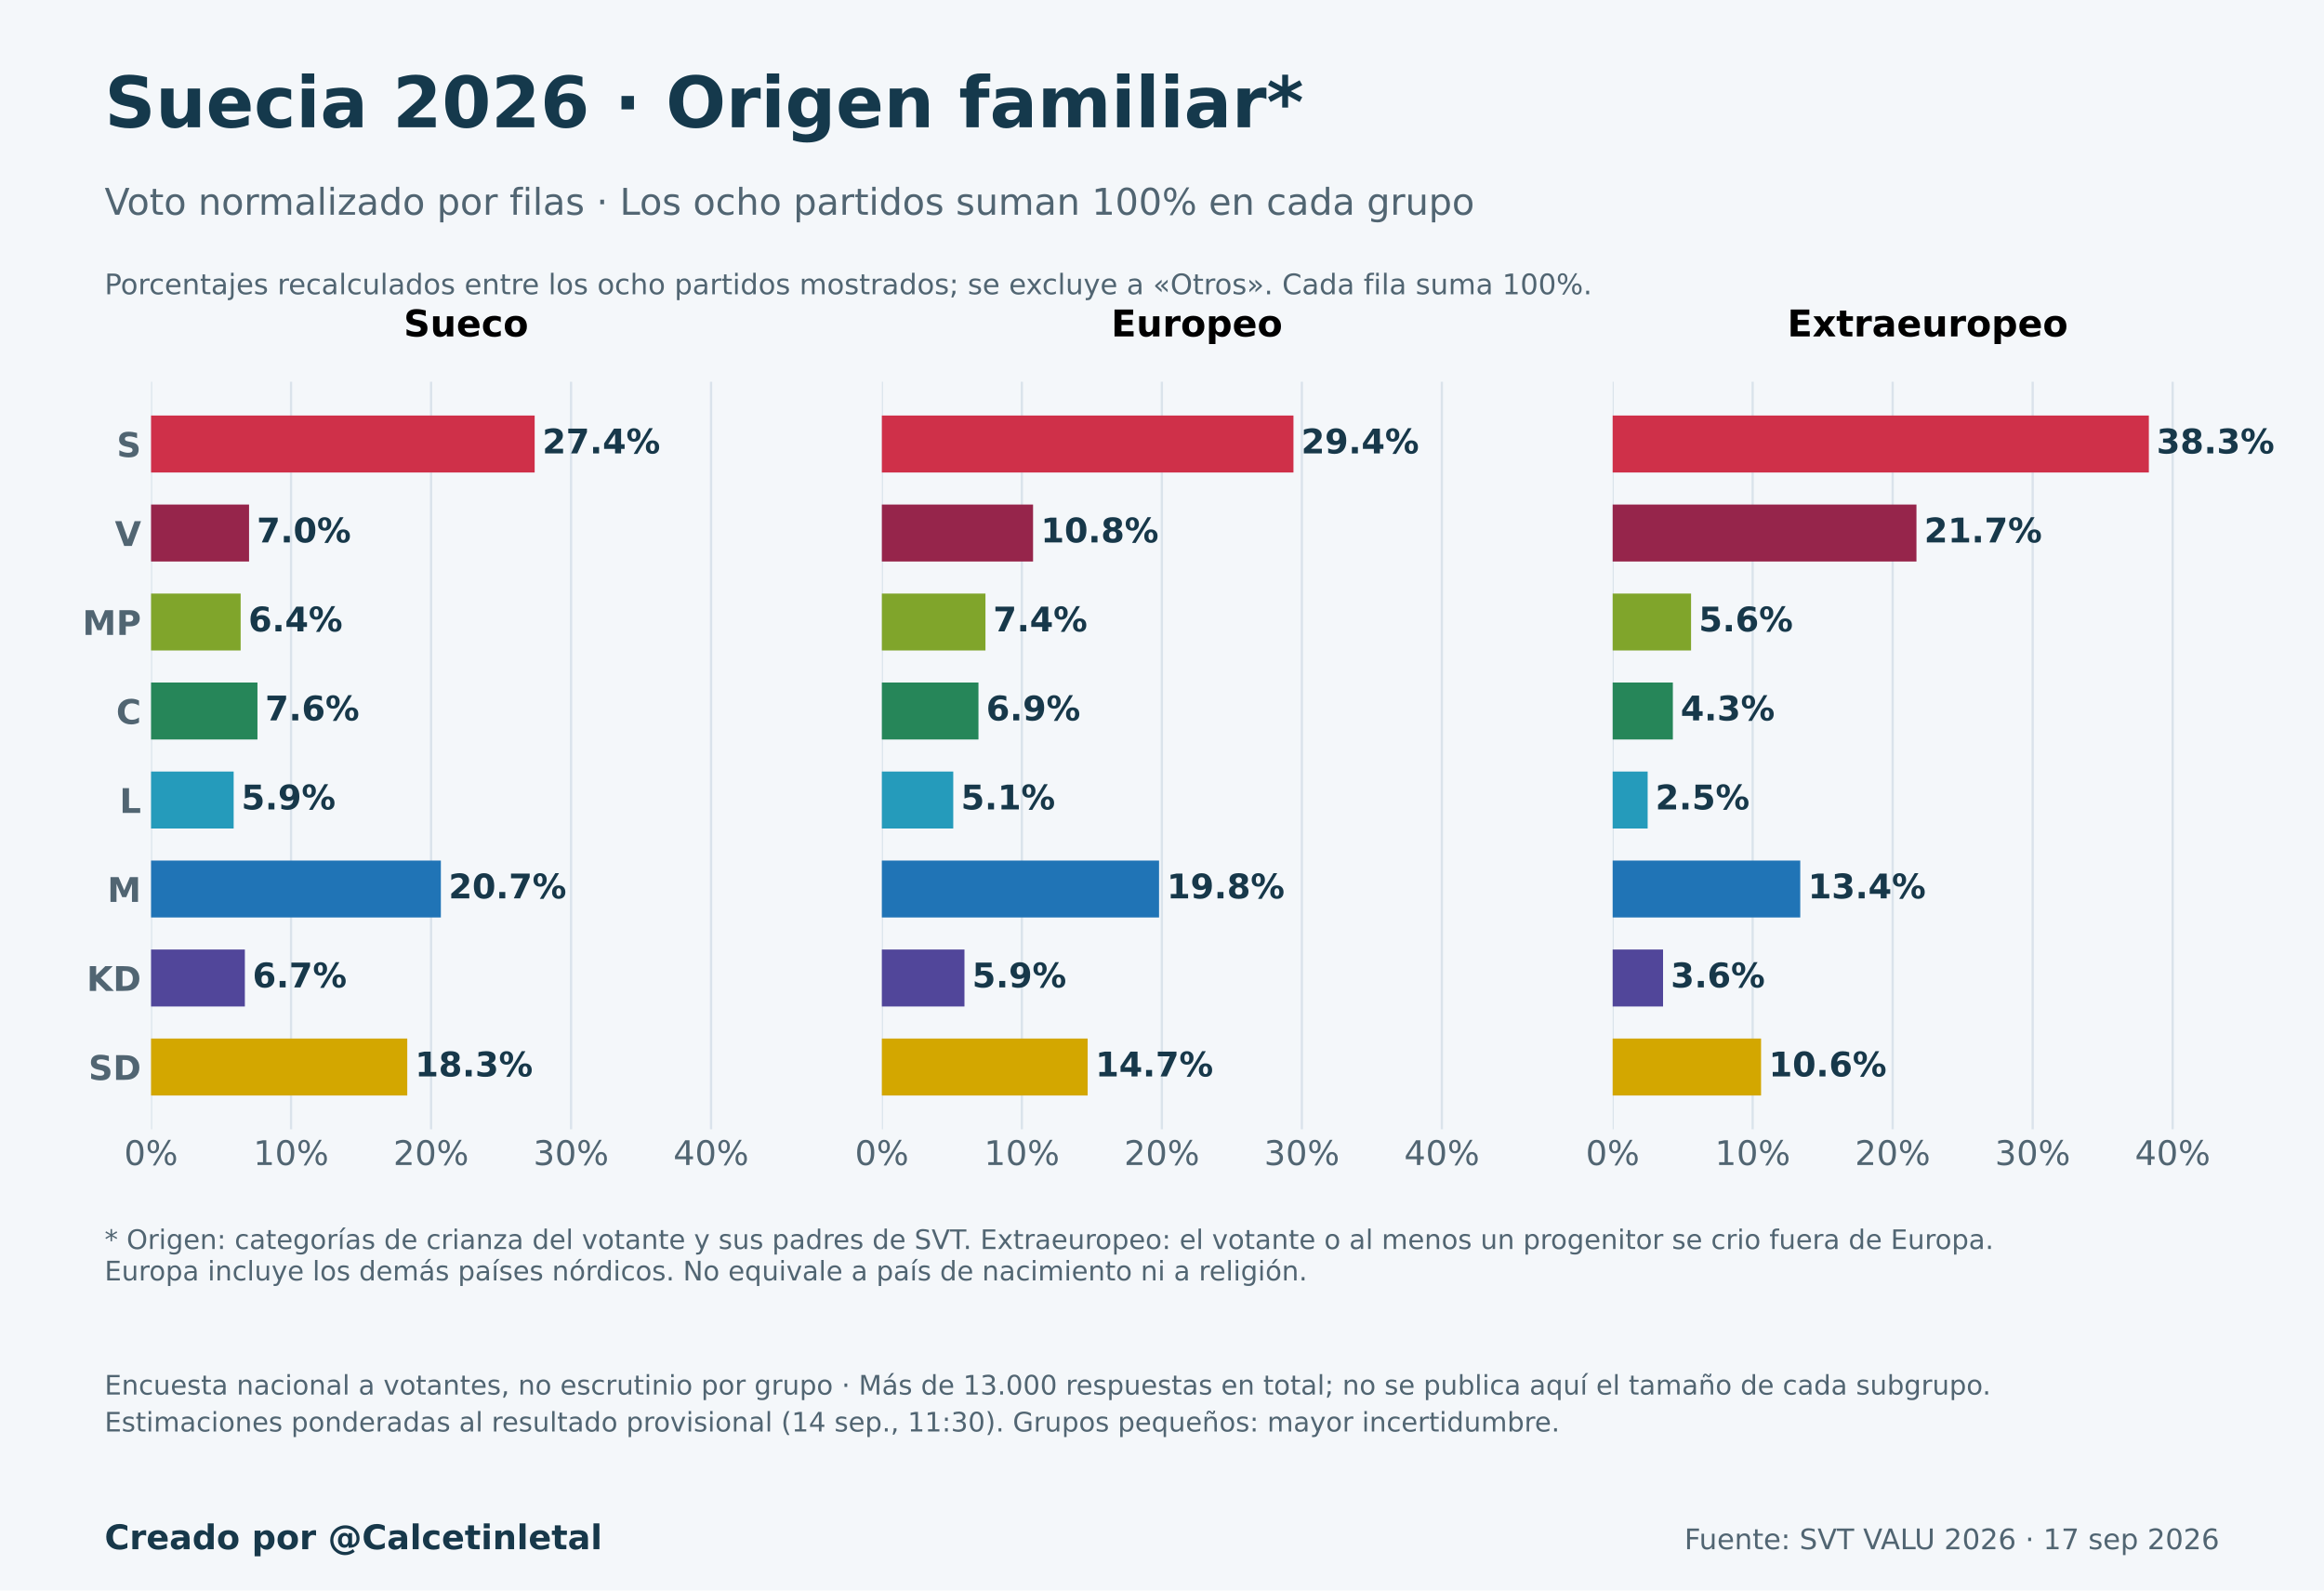
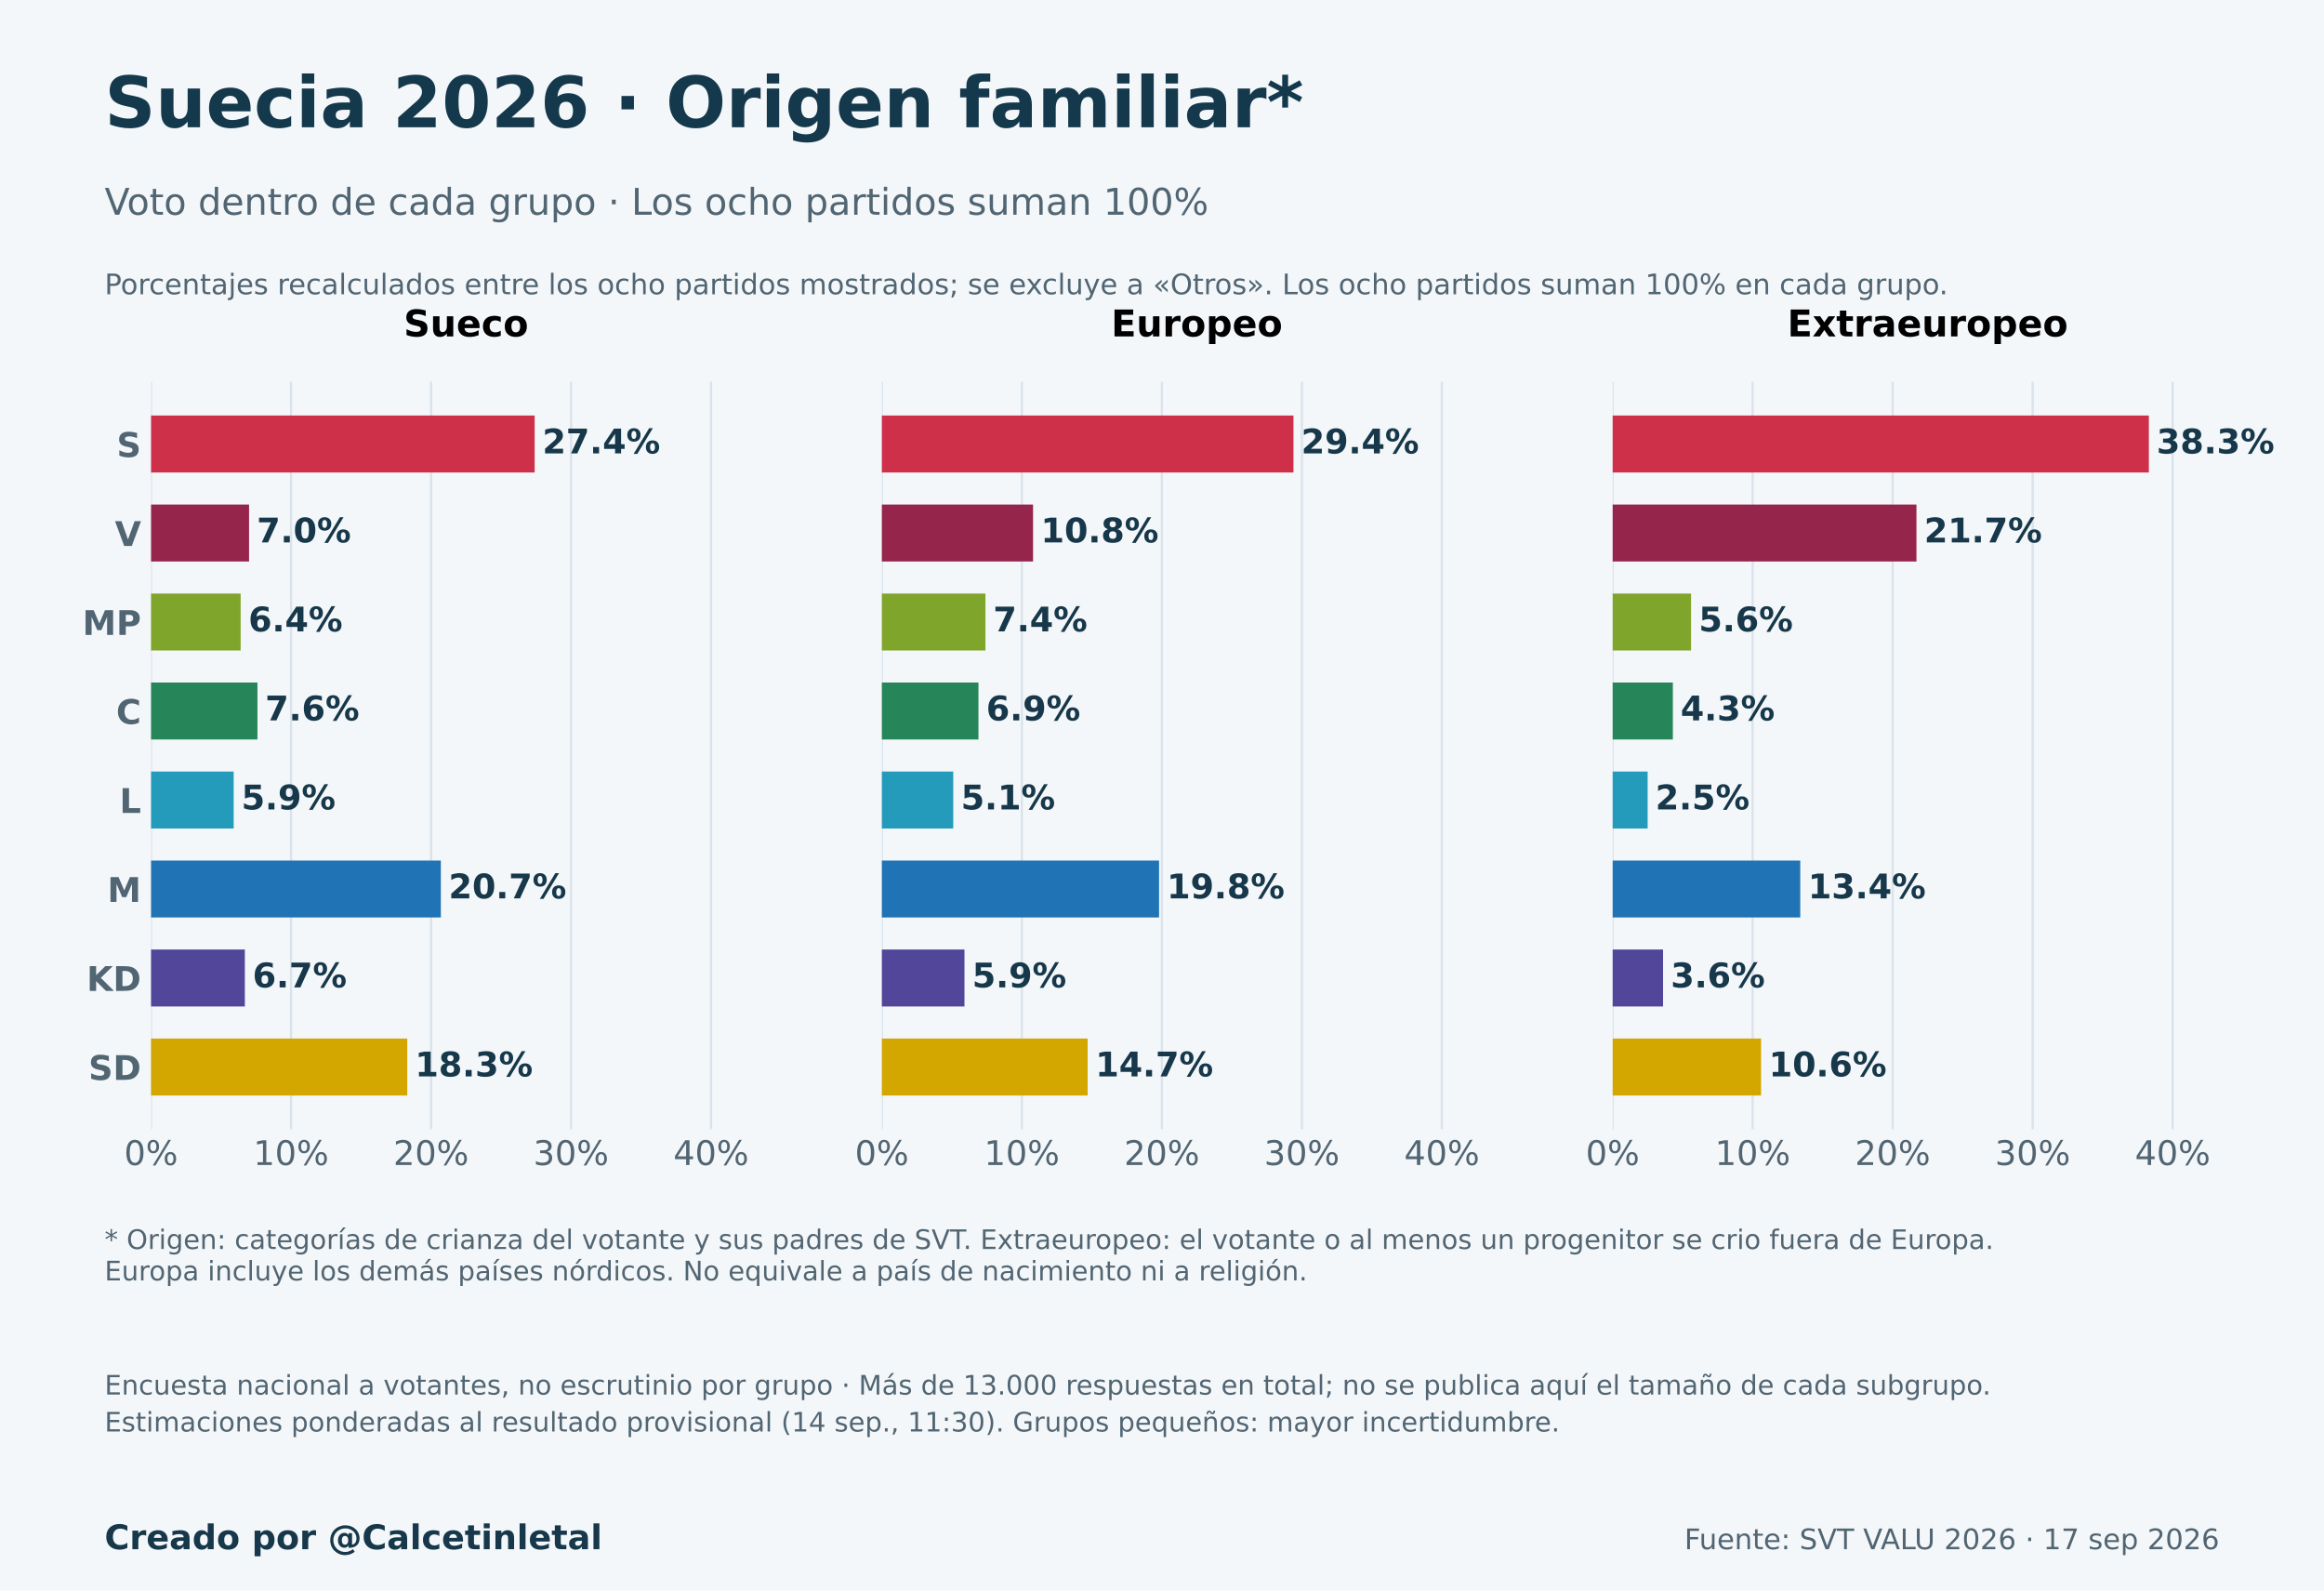
<svg xmlns="http://www.w3.org/2000/svg" xmlns:xlink="http://www.w3.org/1999/xlink" width="820.8pt" height="561.6pt" viewBox="0 0 820.8 561.6" version="1.1">
  <defs>
    <style type="text/css">*{stroke-linejoin: round; stroke-linecap: butt}</style>
  </defs>
  <g id="figure_1">
    <g id="patch_1">
      <path d="M 0 561.6 L 820.8 561.6 L 820.8 0 L 0 0 z " style="fill: #f4f7fa" />
    </g>
    <g id="axes_1">
      <g id="patch_2">
        <path d="M 53.352 398.736 L 275.858 398.736 L 275.858 134.784 L 53.352 134.784 z " style="fill: #f4f7fa" />
      </g>
      <g id="matplotlib.axis_1">
        <g id="xtick_1">
          <g id="line2d_1">
-             <path d="M 53.352 398.736 L 53.352 134.784 " clip-path="url(#peabded4aaf)" style="fill: none; stroke: #dae3eb; stroke-width: 0.8; stroke-linecap: square" />
+             <path d="M 53.352 398.736 L 53.352 134.784 " clip-path="url(#p6466badbdf)" style="fill: none; stroke: #dae3eb; stroke-width: 0.8; stroke-linecap: square" />
          </g>
          <g id="line2d_2" />
          <g id="text_1">
            <text style="font-size: 12px; font-family: 'DejaVu Sans'; text-anchor: middle; fill: #516572" x="53.352" y="411.354" transform="rotate(-0 53.352 411.3541)">0%</text>
          </g>
        </g>
        <g id="xtick_2">
          <g id="line2d_3">
-             <path d="M 102.798 398.736 L 102.798 134.784 " clip-path="url(#peabded4aaf)" style="fill: none; stroke: #dae3eb; stroke-width: 0.8; stroke-linecap: square" />
+             <path d="M 102.798 398.736 L 102.798 134.784 " clip-path="url(#p6466badbdf)" style="fill: none; stroke: #dae3eb; stroke-width: 0.8; stroke-linecap: square" />
          </g>
          <g id="line2d_4" />
          <g id="text_2">
            <text style="font-size: 12px; font-family: 'DejaVu Sans'; text-anchor: middle; fill: #516572" x="102.798" y="411.354" transform="rotate(-0 102.7978 411.3541)">10%</text>
          </g>
        </g>
        <g id="xtick_3">
          <g id="line2d_5">
-             <path d="M 152.244 398.736 L 152.244 134.784 " clip-path="url(#peabded4aaf)" style="fill: none; stroke: #dae3eb; stroke-width: 0.8; stroke-linecap: square" />
+             <path d="M 152.244 398.736 L 152.244 134.784 " clip-path="url(#p6466badbdf)" style="fill: none; stroke: #dae3eb; stroke-width: 0.8; stroke-linecap: square" />
          </g>
          <g id="line2d_6" />
          <g id="text_3">
            <text style="font-size: 12px; font-family: 'DejaVu Sans'; text-anchor: middle; fill: #516572" x="152.244" y="411.354" transform="rotate(-0 152.2436 411.3541)">20%</text>
          </g>
        </g>
        <g id="xtick_4">
          <g id="line2d_7">
-             <path d="M 201.689 398.736 L 201.689 134.784 " clip-path="url(#peabded4aaf)" style="fill: none; stroke: #dae3eb; stroke-width: 0.8; stroke-linecap: square" />
+             <path d="M 201.689 398.736 L 201.689 134.784 " clip-path="url(#p6466badbdf)" style="fill: none; stroke: #dae3eb; stroke-width: 0.8; stroke-linecap: square" />
          </g>
          <g id="line2d_8" />
          <g id="text_4">
            <text style="font-size: 12px; font-family: 'DejaVu Sans'; text-anchor: middle; fill: #516572" x="201.689" y="411.354" transform="rotate(-0 201.6893 411.3541)">30%</text>
          </g>
        </g>
        <g id="xtick_5">
          <g id="line2d_9">
-             <path d="M 251.135 398.736 L 251.135 134.784 " clip-path="url(#peabded4aaf)" style="fill: none; stroke: #dae3eb; stroke-width: 0.8; stroke-linecap: square" />
+             <path d="M 251.135 398.736 L 251.135 134.784 " clip-path="url(#p6466badbdf)" style="fill: none; stroke: #dae3eb; stroke-width: 0.8; stroke-linecap: square" />
          </g>
          <g id="line2d_10" />
          <g id="text_5">
            <text style="font-size: 12px; font-family: 'DejaVu Sans'; text-anchor: middle; fill: #516572" x="251.135" y="411.354" transform="rotate(-0 251.1351 411.3541)">40%</text>
          </g>
        </g>
      </g>
      <g id="matplotlib.axis_2">
        <g id="ytick_1">
          <g id="line2d_11" />
          <g id="text_6">
            <text style="font-weight: 700; font-size: 12px; font-family: 'DejaVu Sans'; text-anchor: end; fill: #516572" x="49.852" y="161.339" transform="rotate(-0 49.852 161.3391)">S</text>
          </g>
        </g>
        <g id="ytick_2">
          <g id="line2d_12" />
          <g id="text_7">
            <text style="font-weight: 700; font-size: 12px; font-family: 'DejaVu Sans'; text-anchor: end; fill: #516572" x="49.852" y="192.762" transform="rotate(-0 49.852 192.7619)">V</text>
          </g>
        </g>
        <g id="ytick_3">
          <g id="line2d_13" />
          <g id="text_8">
            <text style="font-weight: 700; font-size: 12px; font-family: 'DejaVu Sans'; text-anchor: end; fill: #516572" x="49.852" y="224.185" transform="rotate(-0 49.852 224.1848)">MP</text>
          </g>
        </g>
        <g id="ytick_4">
          <g id="line2d_14" />
          <g id="text_9">
            <text style="font-weight: 700; font-size: 12px; font-family: 'DejaVu Sans'; text-anchor: end; fill: #516572" x="49.852" y="255.608" transform="rotate(-0 49.852 255.6076)">C</text>
          </g>
        </g>
        <g id="ytick_5">
          <g id="line2d_15" />
          <g id="text_10">
            <text style="font-weight: 700; font-size: 12px; font-family: 'DejaVu Sans'; text-anchor: end; fill: #516572" x="49.852" y="287.03" transform="rotate(-0 49.852 287.0305)">L</text>
          </g>
        </g>
        <g id="ytick_6">
          <g id="line2d_16" />
          <g id="text_11">
            <text style="font-weight: 700; font-size: 12px; font-family: 'DejaVu Sans'; text-anchor: end; fill: #516572" x="49.852" y="318.453" transform="rotate(-0 49.852 318.4533)">M</text>
          </g>
        </g>
        <g id="ytick_7">
          <g id="line2d_17" />
          <g id="text_12">
            <text style="font-weight: 700; font-size: 12px; font-family: 'DejaVu Sans'; text-anchor: end; fill: #516572" x="49.852" y="349.876" transform="rotate(-0 49.852 349.8762)">KD</text>
          </g>
        </g>
        <g id="ytick_8">
          <g id="line2d_18" />
          <g id="text_13">
            <text style="font-weight: 700; font-size: 12px; font-family: 'DejaVu Sans'; text-anchor: end; fill: #516572" x="49.852" y="381.299" transform="rotate(-0 49.852 381.2991)">SD</text>
          </g>
        </g>
      </g>
      <g id="patch_3">
-         <path d="M 53.352 146.725 L 188.833 146.725 L 188.833 166.835 L 53.352 166.835 z " clip-path="url(#peabded4aaf)" style="fill: #cf3049" />
+         <path d="M 53.352 146.725 L 188.833 146.725 L 188.833 166.835 L 53.352 166.835 z " clip-path="url(#p6466badbdf)" style="fill: #cf3049" />
      </g>
      <g id="patch_4">
-         <path d="M 53.352 178.148 L 87.964 178.148 L 87.964 198.258 L 53.352 198.258 z " clip-path="url(#peabded4aaf)" style="fill: #96254b" />
+         <path d="M 53.352 178.148 L 87.964 178.148 L 87.964 198.258 L 53.352 198.258 z " clip-path="url(#p6466badbdf)" style="fill: #96254b" />
      </g>
      <g id="patch_5">
-         <path d="M 53.352 209.57 L 84.997 209.57 L 84.997 229.681 L 53.352 229.681 z " clip-path="url(#peabded4aaf)" style="fill: #80a52b" />
+         <path d="M 53.352 209.57 L 84.997 209.57 L 84.997 229.681 L 53.352 229.681 z " clip-path="url(#p6466badbdf)" style="fill: #80a52b" />
      </g>
      <g id="patch_6">
-         <path d="M 53.352 240.993 L 90.931 240.993 L 90.931 261.104 L 53.352 261.104 z " clip-path="url(#peabded4aaf)" style="fill: #268659" />
+         <path d="M 53.352 240.993 L 90.931 240.993 L 90.931 261.104 L 53.352 261.104 z " clip-path="url(#p6466badbdf)" style="fill: #268659" />
      </g>
      <g id="patch_7">
-         <path d="M 53.352 272.416 L 82.525 272.416 L 82.525 292.527 L 53.352 292.527 z " clip-path="url(#peabded4aaf)" style="fill: #259bbb" />
+         <path d="M 53.352 272.416 L 82.525 272.416 L 82.525 292.527 L 53.352 292.527 z " clip-path="url(#p6466badbdf)" style="fill: #259bbb" />
      </g>
      <g id="patch_8">
-         <path d="M 53.352 303.839 L 155.705 303.839 L 155.705 323.95 L 53.352 323.95 z " clip-path="url(#peabded4aaf)" style="fill: #2074b6" />
+         <path d="M 53.352 303.839 L 155.705 303.839 L 155.705 323.95 L 53.352 323.95 z " clip-path="url(#p6466badbdf)" style="fill: #2074b6" />
      </g>
      <g id="patch_9">
-         <path d="M 53.352 335.262 L 86.481 335.262 L 86.481 355.372 L 53.352 355.372 z " clip-path="url(#peabded4aaf)" style="fill: #51469a" />
+         <path d="M 53.352 335.262 L 86.481 335.262 L 86.481 355.372 L 53.352 355.372 z " clip-path="url(#p6466badbdf)" style="fill: #51469a" />
      </g>
      <g id="patch_10">
-         <path d="M 53.352 366.685 L 143.838 366.685 L 143.838 386.795 L 53.352 386.795 z " clip-path="url(#peabded4aaf)" style="fill: #d3a700" />
+         <path d="M 53.352 366.685 L 143.838 366.685 L 143.838 386.795 L 53.352 386.795 z " clip-path="url(#p6466badbdf)" style="fill: #d3a700" />
      </g>
      <g id="text_14">
        <text style="font-weight: 700; font-size: 12px; font-family: 'DejaVu Sans'; text-anchor: start; fill: #17384a" x="191.553" y="160.091" transform="rotate(-0 191.553 160.0913)">27.4%</text>
      </g>
      <g id="text_15">
        <text style="font-weight: 700; font-size: 12px; font-family: 'DejaVu Sans'; text-anchor: start; fill: #17384a" x="90.684" y="191.514" transform="rotate(-0 90.68357 191.5141)">7.0%</text>
      </g>
      <g id="text_16">
        <text style="font-weight: 700; font-size: 12px; font-family: 'DejaVu Sans'; text-anchor: start; fill: #17384a" x="87.717" y="222.937" transform="rotate(-0 87.71682 222.937)">6.4%</text>
      </g>
      <g id="text_17">
        <text style="font-weight: 700; font-size: 12px; font-family: 'DejaVu Sans'; text-anchor: start; fill: #17384a" x="93.65" y="254.36" transform="rotate(-0 93.65031 254.3598)">7.6%</text>
      </g>
      <g id="text_18">
        <text style="font-weight: 700; font-size: 12px; font-family: 'DejaVu Sans'; text-anchor: start; fill: #17384a" x="85.245" y="285.783" transform="rotate(-0 85.24453 285.7827)">5.9%</text>
      </g>
      <g id="text_19">
        <text style="font-weight: 700; font-size: 12px; font-family: 'DejaVu Sans'; text-anchor: start; fill: #17384a" x="158.424" y="317.206" transform="rotate(-0 158.4243 317.2055)">20.7%</text>
      </g>
      <g id="text_20">
        <text style="font-weight: 700; font-size: 12px; font-family: 'DejaVu Sans'; text-anchor: start; fill: #17384a" x="89.2" y="348.628" transform="rotate(-0 89.20019 348.6284)">6.7%</text>
      </g>
      <g id="text_21">
        <text style="font-weight: 700; font-size: 12px; font-family: 'DejaVu Sans'; text-anchor: start; fill: #17384a" x="146.557" y="380.051" transform="rotate(-0 146.5573 380.0512)">18.3%</text>
      </g>
      <g id="text_22">
        <text style="font-weight: 700; font-size: 13px; font-family: 'DejaVu Sans'; text-anchor: middle" x="164.605" y="118.784" transform="rotate(-0 164.605 118.784)">Sueco</text>
      </g>
    </g>
    <g id="axes_2">
      <g id="patch_11">
        <path d="M 311.459 398.736 L 533.965 398.736 L 533.965 134.784 L 311.459 134.784 z " style="fill: #f4f7fa" />
      </g>
      <g id="matplotlib.axis_3">
        <g id="xtick_6">
          <g id="line2d_19">
-             <path d="M 311.459 398.736 L 311.459 134.784 " clip-path="url(#pa7cb928c93)" style="fill: none; stroke: #dae3eb; stroke-width: 0.8; stroke-linecap: square" />
+             <path d="M 311.459 398.736 L 311.459 134.784 " clip-path="url(#p011a917942)" style="fill: none; stroke: #dae3eb; stroke-width: 0.8; stroke-linecap: square" />
          </g>
          <g id="line2d_20" />
          <g id="text_23">
            <text style="font-size: 12px; font-family: 'DejaVu Sans'; text-anchor: middle; fill: #516572" x="311.459" y="411.354" transform="rotate(-0 311.459 411.3541)">0%</text>
          </g>
        </g>
        <g id="xtick_7">
          <g id="line2d_21">
-             <path d="M 360.905 398.736 L 360.905 134.784 " clip-path="url(#pa7cb928c93)" style="fill: none; stroke: #dae3eb; stroke-width: 0.8; stroke-linecap: square" />
+             <path d="M 360.905 398.736 L 360.905 134.784 " clip-path="url(#p011a917942)" style="fill: none; stroke: #dae3eb; stroke-width: 0.8; stroke-linecap: square" />
          </g>
          <g id="line2d_22" />
          <g id="text_24">
            <text style="font-size: 12px; font-family: 'DejaVu Sans'; text-anchor: middle; fill: #516572" x="360.905" y="411.354" transform="rotate(-0 360.9048 411.3541)">10%</text>
          </g>
        </g>
        <g id="xtick_8">
          <g id="line2d_23">
-             <path d="M 410.351 398.736 L 410.351 134.784 " clip-path="url(#pa7cb928c93)" style="fill: none; stroke: #dae3eb; stroke-width: 0.8; stroke-linecap: square" />
+             <path d="M 410.351 398.736 L 410.351 134.784 " clip-path="url(#p011a917942)" style="fill: none; stroke: #dae3eb; stroke-width: 0.8; stroke-linecap: square" />
          </g>
          <g id="line2d_24" />
          <g id="text_25">
            <text style="font-size: 12px; font-family: 'DejaVu Sans'; text-anchor: middle; fill: #516572" x="410.351" y="411.354" transform="rotate(-0 410.3506 411.3541)">20%</text>
          </g>
        </g>
        <g id="xtick_9">
          <g id="line2d_25">
-             <path d="M 459.796 398.736 L 459.796 134.784 " clip-path="url(#pa7cb928c93)" style="fill: none; stroke: #dae3eb; stroke-width: 0.8; stroke-linecap: square" />
+             <path d="M 459.796 398.736 L 459.796 134.784 " clip-path="url(#p011a917942)" style="fill: none; stroke: #dae3eb; stroke-width: 0.8; stroke-linecap: square" />
          </g>
          <g id="line2d_26" />
          <g id="text_26">
            <text style="font-size: 12px; font-family: 'DejaVu Sans'; text-anchor: middle; fill: #516572" x="459.796" y="411.354" transform="rotate(-0 459.7963 411.3541)">30%</text>
          </g>
        </g>
        <g id="xtick_10">
          <g id="line2d_27">
-             <path d="M 509.242 398.736 L 509.242 134.784 " clip-path="url(#pa7cb928c93)" style="fill: none; stroke: #dae3eb; stroke-width: 0.8; stroke-linecap: square" />
+             <path d="M 509.242 398.736 L 509.242 134.784 " clip-path="url(#p011a917942)" style="fill: none; stroke: #dae3eb; stroke-width: 0.8; stroke-linecap: square" />
          </g>
          <g id="line2d_28" />
          <g id="text_27">
            <text style="font-size: 12px; font-family: 'DejaVu Sans'; text-anchor: middle; fill: #516572" x="509.242" y="411.354" transform="rotate(-0 509.2421 411.3541)">40%</text>
          </g>
        </g>
      </g>
      <g id="matplotlib.axis_4">
        <g id="ytick_9">
          <g id="line2d_29" />
        </g>
        <g id="ytick_10">
          <g id="line2d_30" />
        </g>
        <g id="ytick_11">
          <g id="line2d_31" />
        </g>
        <g id="ytick_12">
          <g id="line2d_32" />
        </g>
        <g id="ytick_13">
          <g id="line2d_33" />
        </g>
        <g id="ytick_14">
          <g id="line2d_34" />
        </g>
        <g id="ytick_15">
          <g id="line2d_35" />
        </g>
        <g id="ytick_16">
          <g id="line2d_36" />
        </g>
      </g>
      <g id="patch_12">
-         <path d="M 311.459 146.725 L 456.83 146.725 L 456.83 166.835 L 311.459 166.835 z " clip-path="url(#pa7cb928c93)" style="fill: #cf3049" />
+         <path d="M 311.459 146.725 L 456.83 146.725 L 456.83 166.835 L 311.459 166.835 z " clip-path="url(#p011a917942)" style="fill: #cf3049" />
      </g>
      <g id="patch_13">
-         <path d="M 311.459 178.148 L 364.86 178.148 L 364.86 198.258 L 311.459 198.258 z " clip-path="url(#pa7cb928c93)" style="fill: #96254b" />
+         <path d="M 311.459 178.148 L 364.86 178.148 L 364.86 198.258 L 311.459 198.258 z " clip-path="url(#p011a917942)" style="fill: #96254b" />
      </g>
      <g id="patch_14">
-         <path d="M 311.459 209.57 L 348.049 209.57 L 348.049 229.681 L 311.459 229.681 z " clip-path="url(#pa7cb928c93)" style="fill: #80a52b" />
+         <path d="M 311.459 209.57 L 348.049 209.57 L 348.049 229.681 L 311.459 229.681 z " clip-path="url(#p011a917942)" style="fill: #80a52b" />
      </g>
      <g id="patch_15">
-         <path d="M 311.459 240.993 L 345.577 240.993 L 345.577 261.104 L 311.459 261.104 z " clip-path="url(#pa7cb928c93)" style="fill: #268659" />
+         <path d="M 311.459 240.993 L 345.577 240.993 L 345.577 261.104 L 311.459 261.104 z " clip-path="url(#p011a917942)" style="fill: #268659" />
      </g>
      <g id="patch_16">
-         <path d="M 311.459 272.416 L 336.676 272.416 L 336.676 292.527 L 311.459 292.527 z " clip-path="url(#pa7cb928c93)" style="fill: #259bbb" />
+         <path d="M 311.459 272.416 L 336.676 272.416 L 336.676 292.527 L 311.459 292.527 z " clip-path="url(#p011a917942)" style="fill: #259bbb" />
      </g>
      <g id="patch_17">
-         <path d="M 311.459 303.839 L 409.362 303.839 L 409.362 323.95 L 311.459 323.95 z " clip-path="url(#pa7cb928c93)" style="fill: #2074b6" />
+         <path d="M 311.459 303.839 L 409.362 303.839 L 409.362 323.95 L 311.459 323.95 z " clip-path="url(#p011a917942)" style="fill: #2074b6" />
      </g>
      <g id="patch_18">
-         <path d="M 311.459 335.262 L 340.632 335.262 L 340.632 355.372 L 311.459 355.372 z " clip-path="url(#pa7cb928c93)" style="fill: #51469a" />
+         <path d="M 311.459 335.262 L 340.632 335.262 L 340.632 355.372 L 311.459 355.372 z " clip-path="url(#p011a917942)" style="fill: #51469a" />
      </g>
      <g id="patch_19">
-         <path d="M 311.459 366.685 L 384.144 366.685 L 384.144 386.795 L 311.459 386.795 z " clip-path="url(#pa7cb928c93)" style="fill: #d3a700" />
+         <path d="M 311.459 366.685 L 384.144 366.685 L 384.144 386.795 L 311.459 386.795 z " clip-path="url(#p011a917942)" style="fill: #d3a700" />
      </g>
      <g id="text_28">
        <text style="font-weight: 700; font-size: 12px; font-family: 'DejaVu Sans'; text-anchor: start; fill: #17384a" x="459.549" y="160.091" transform="rotate(-0 459.5491 160.0913)">29.4%</text>
      </g>
      <g id="text_29">
        <text style="font-weight: 700; font-size: 12px; font-family: 'DejaVu Sans'; text-anchor: start; fill: #17384a" x="367.58" y="191.514" transform="rotate(-0 367.58 191.5141)">10.8%</text>
      </g>
      <g id="text_30">
        <text style="font-weight: 700; font-size: 12px; font-family: 'DejaVu Sans'; text-anchor: start; fill: #17384a" x="350.768" y="222.937" transform="rotate(-0 350.7684 222.937)">7.4%</text>
      </g>
      <g id="text_31">
        <text style="font-weight: 700; font-size: 12px; font-family: 'DejaVu Sans'; text-anchor: start; fill: #17384a" x="348.296" y="254.36" transform="rotate(-0 348.2961 254.3598)">6.9%</text>
      </g>
      <g id="text_32">
        <text style="font-weight: 700; font-size: 12px; font-family: 'DejaVu Sans'; text-anchor: start; fill: #17384a" x="339.396" y="285.783" transform="rotate(-0 339.3959 285.7827)">5.1%</text>
      </g>
      <g id="text_33">
        <text style="font-weight: 700; font-size: 12px; font-family: 'DejaVu Sans'; text-anchor: start; fill: #17384a" x="412.081" y="317.206" transform="rotate(-0 412.0812 317.2055)">19.8%</text>
      </g>
      <g id="text_34">
        <text style="font-weight: 700; font-size: 12px; font-family: 'DejaVu Sans'; text-anchor: start; fill: #17384a" x="343.352" y="348.628" transform="rotate(-0 343.3515 348.6284)">5.9%</text>
      </g>
      <g id="text_35">
        <text style="font-weight: 700; font-size: 12px; font-family: 'DejaVu Sans'; text-anchor: start; fill: #17384a" x="386.864" y="380.051" transform="rotate(-0 386.8638 380.0512)">14.7%</text>
      </g>
      <g id="text_36">
        <text style="font-weight: 700; font-size: 13px; font-family: 'DejaVu Sans'; text-anchor: middle" x="422.712" y="118.784" transform="rotate(-0 422.712 118.784)">Europeo</text>
      </g>
    </g>
    <g id="axes_3">
      <g id="patch_20">
        <path d="M 569.566 398.736 L 792.072 398.736 L 792.072 134.784 L 569.566 134.784 z " style="fill: #f4f7fa" />
      </g>
      <g id="matplotlib.axis_5">
        <g id="xtick_11">
          <g id="line2d_37">
-             <path d="M 569.566 398.736 L 569.566 134.784 " clip-path="url(#p637db6f987)" style="fill: none; stroke: #dae3eb; stroke-width: 0.8; stroke-linecap: square" />
+             <path d="M 569.566 398.736 L 569.566 134.784 " clip-path="url(#pca4fc4d281)" style="fill: none; stroke: #dae3eb; stroke-width: 0.8; stroke-linecap: square" />
          </g>
          <g id="line2d_38" />
          <g id="text_37">
            <text style="font-size: 12px; font-family: 'DejaVu Sans'; text-anchor: middle; fill: #516572" x="569.566" y="411.354" transform="rotate(-0 569.566 411.3541)">0%</text>
          </g>
        </g>
        <g id="xtick_12">
          <g id="line2d_39">
-             <path d="M 619.012 398.736 L 619.012 134.784 " clip-path="url(#p637db6f987)" style="fill: none; stroke: #dae3eb; stroke-width: 0.8; stroke-linecap: square" />
+             <path d="M 619.012 398.736 L 619.012 134.784 " clip-path="url(#pca4fc4d281)" style="fill: none; stroke: #dae3eb; stroke-width: 0.8; stroke-linecap: square" />
          </g>
          <g id="line2d_40" />
          <g id="text_38">
            <text style="font-size: 12px; font-family: 'DejaVu Sans'; text-anchor: middle; fill: #516572" x="619.012" y="411.354" transform="rotate(-0 619.0118 411.3541)">10%</text>
          </g>
        </g>
        <g id="xtick_13">
          <g id="line2d_41">
-             <path d="M 668.458 398.736 L 668.458 134.784 " clip-path="url(#p637db6f987)" style="fill: none; stroke: #dae3eb; stroke-width: 0.8; stroke-linecap: square" />
+             <path d="M 668.458 398.736 L 668.458 134.784 " clip-path="url(#pca4fc4d281)" style="fill: none; stroke: #dae3eb; stroke-width: 0.8; stroke-linecap: square" />
          </g>
          <g id="line2d_42" />
          <g id="text_39">
            <text style="font-size: 12px; font-family: 'DejaVu Sans'; text-anchor: middle; fill: #516572" x="668.458" y="411.354" transform="rotate(-0 668.4575 411.3541)">20%</text>
          </g>
        </g>
        <g id="xtick_14">
          <g id="line2d_43">
-             <path d="M 717.903 398.736 L 717.903 134.784 " clip-path="url(#p637db6f987)" style="fill: none; stroke: #dae3eb; stroke-width: 0.8; stroke-linecap: square" />
+             <path d="M 717.903 398.736 L 717.903 134.784 " clip-path="url(#pca4fc4d281)" style="fill: none; stroke: #dae3eb; stroke-width: 0.8; stroke-linecap: square" />
          </g>
          <g id="line2d_44" />
          <g id="text_40">
            <text style="font-size: 12px; font-family: 'DejaVu Sans'; text-anchor: middle; fill: #516572" x="717.903" y="411.354" transform="rotate(-0 717.9033 411.3541)">30%</text>
          </g>
        </g>
        <g id="xtick_15">
          <g id="line2d_45">
-             <path d="M 767.349 398.736 L 767.349 134.784 " clip-path="url(#p637db6f987)" style="fill: none; stroke: #dae3eb; stroke-width: 0.8; stroke-linecap: square" />
+             <path d="M 767.349 398.736 L 767.349 134.784 " clip-path="url(#pca4fc4d281)" style="fill: none; stroke: #dae3eb; stroke-width: 0.8; stroke-linecap: square" />
          </g>
          <g id="line2d_46" />
          <g id="text_41">
            <text style="font-size: 12px; font-family: 'DejaVu Sans'; text-anchor: middle; fill: #516572" x="767.349" y="411.354" transform="rotate(-0 767.3491 411.3541)">40%</text>
          </g>
        </g>
      </g>
      <g id="matplotlib.axis_6">
        <g id="ytick_17">
          <g id="line2d_47" />
        </g>
        <g id="ytick_18">
          <g id="line2d_48" />
        </g>
        <g id="ytick_19">
          <g id="line2d_49" />
        </g>
        <g id="ytick_20">
          <g id="line2d_50" />
        </g>
        <g id="ytick_21">
          <g id="line2d_51" />
        </g>
        <g id="ytick_22">
          <g id="line2d_52" />
        </g>
        <g id="ytick_23">
          <g id="line2d_53" />
        </g>
        <g id="ytick_24">
          <g id="line2d_54" />
        </g>
      </g>
      <g id="patch_21">
-         <path d="M 569.566 146.725 L 758.943 146.725 L 758.943 166.835 L 569.566 166.835 z " clip-path="url(#p637db6f987)" style="fill: #cf3049" />
+         <path d="M 569.566 146.725 L 758.943 146.725 L 758.943 166.835 L 569.566 166.835 z " clip-path="url(#pca4fc4d281)" style="fill: #cf3049" />
      </g>
      <g id="patch_22">
-         <path d="M 569.566 178.148 L 676.863 178.148 L 676.863 198.258 L 569.566 198.258 z " clip-path="url(#p637db6f987)" style="fill: #96254b" />
+         <path d="M 569.566 178.148 L 676.863 178.148 L 676.863 198.258 L 569.566 198.258 z " clip-path="url(#pca4fc4d281)" style="fill: #96254b" />
      </g>
      <g id="patch_23">
-         <path d="M 569.566 209.57 L 597.256 209.57 L 597.256 229.681 L 569.566 229.681 z " clip-path="url(#p637db6f987)" style="fill: #80a52b" />
+         <path d="M 569.566 209.57 L 597.256 209.57 L 597.256 229.681 L 569.566 229.681 z " clip-path="url(#pca4fc4d281)" style="fill: #80a52b" />
      </g>
      <g id="patch_24">
-         <path d="M 569.566 240.993 L 590.828 240.993 L 590.828 261.104 L 569.566 261.104 z " clip-path="url(#p637db6f987)" style="fill: #268659" />
+         <path d="M 569.566 240.993 L 590.828 240.993 L 590.828 261.104 L 569.566 261.104 z " clip-path="url(#pca4fc4d281)" style="fill: #268659" />
      </g>
      <g id="patch_25">
-         <path d="M 569.566 272.416 L 581.927 272.416 L 581.927 292.527 L 569.566 292.527 z " clip-path="url(#p637db6f987)" style="fill: #259bbb" />
+         <path d="M 569.566 272.416 L 581.927 272.416 L 581.927 292.527 L 569.566 292.527 z " clip-path="url(#pca4fc4d281)" style="fill: #259bbb" />
      </g>
      <g id="patch_26">
-         <path d="M 569.566 303.839 L 635.823 303.839 L 635.823 323.95 L 569.566 323.95 z " clip-path="url(#p637db6f987)" style="fill: #2074b6" />
+         <path d="M 569.566 303.839 L 635.823 303.839 L 635.823 323.95 L 569.566 323.95 z " clip-path="url(#pca4fc4d281)" style="fill: #2074b6" />
      </g>
      <g id="patch_27">
-         <path d="M 569.566 335.262 L 587.366 335.262 L 587.366 355.372 L 569.566 355.372 z " clip-path="url(#p637db6f987)" style="fill: #51469a" />
+         <path d="M 569.566 335.262 L 587.366 335.262 L 587.366 355.372 L 569.566 355.372 z " clip-path="url(#pca4fc4d281)" style="fill: #51469a" />
      </g>
      <g id="patch_28">
-         <path d="M 569.566 366.685 L 621.979 366.685 L 621.979 386.795 L 569.566 386.795 z " clip-path="url(#p637db6f987)" style="fill: #d3a700" />
+         <path d="M 569.566 366.685 L 621.979 366.685 L 621.979 386.795 L 569.566 386.795 z " clip-path="url(#pca4fc4d281)" style="fill: #d3a700" />
      </g>
      <g id="text_42">
        <text style="font-weight: 700; font-size: 12px; font-family: 'DejaVu Sans'; text-anchor: start; fill: #17384a" x="761.663" y="160.091" transform="rotate(-0 761.6628 160.0913)">38.3%</text>
      </g>
      <g id="text_43">
        <text style="font-weight: 700; font-size: 12px; font-family: 'DejaVu Sans'; text-anchor: start; fill: #17384a" x="679.583" y="191.514" transform="rotate(-0 679.5828 191.5141)">21.7%</text>
      </g>
      <g id="text_44">
        <text style="font-weight: 700; font-size: 12px; font-family: 'DejaVu Sans'; text-anchor: start; fill: #17384a" x="599.975" y="222.937" transform="rotate(-0 599.9751 222.937)">5.6%</text>
      </g>
      <g id="text_45">
        <text style="font-weight: 700; font-size: 12px; font-family: 'DejaVu Sans'; text-anchor: start; fill: #17384a" x="593.547" y="254.36" transform="rotate(-0 593.5472 254.3598)">4.3%</text>
      </g>
      <g id="text_46">
        <text style="font-weight: 700; font-size: 12px; font-family: 'DejaVu Sans'; text-anchor: start; fill: #17384a" x="584.647" y="285.783" transform="rotate(-0 584.6469 285.7827)">2.5%</text>
      </g>
      <g id="text_47">
        <text style="font-weight: 700; font-size: 12px; font-family: 'DejaVu Sans'; text-anchor: start; fill: #17384a" x="638.543" y="317.206" transform="rotate(-0 638.5428 317.2055)">13.4%</text>
      </g>
      <g id="text_48">
        <text style="font-weight: 700; font-size: 12px; font-family: 'DejaVu Sans'; text-anchor: start; fill: #17384a" x="590.086" y="348.628" transform="rotate(-0 590.086 348.6284)">3.6%</text>
      </g>
      <g id="text_49">
        <text style="font-weight: 700; font-size: 12px; font-family: 'DejaVu Sans'; text-anchor: start; fill: #17384a" x="624.698" y="380.051" transform="rotate(-0 624.698 380.0512)">10.6%</text>
      </g>
      <g id="text_50">
        <text style="font-weight: 700; font-size: 13px; font-family: 'DejaVu Sans'; text-anchor: middle" x="680.819" y="118.784" transform="rotate(-0 680.819 118.784)">Extraeuropeo</text>
      </g>
    </g>
    <g id="text_51">
      <text style="font-weight: 700; font-size: 25px; font-family: 'DejaVu Sans'; text-anchor: start; fill: #15394c" x="36.936" y="44.928" transform="rotate(-0 36.936 44.928)">Suecia 2026 · Origen familiar*</text>
    </g>
    <g id="text_52">
-       <text style="font-size: 13px; font-family: 'DejaVu Sans'; text-anchor: start; fill: #516572" x="36.936" y="75.816" transform="rotate(-0 36.936 75.816)">Voto normalizado por filas · Los ocho partidos suman 100% en cada grupo</text>
+       <text style="font-size: 13px; font-family: 'DejaVu Sans'; text-anchor: start; fill: #516572" x="36.936" y="75.816" transform="rotate(-0 36.936 75.816)">Voto dentro de cada grupo · Los ocho partidos suman 100%</text>
    </g>
    <g id="text_53">
-       <text style="font-size: 10px; font-family: 'DejaVu Sans'; text-anchor: start; fill: #516572" x="36.936" y="103.896" transform="rotate(-0 36.936 103.896)">Porcentajes recalculados entre los ocho partidos mostrados; se excluye a «Otros». Cada fila suma 100%.</text>
+       <text style="font-size: 10px; font-family: 'DejaVu Sans'; text-anchor: start; fill: #516572" x="36.936" y="103.896" transform="rotate(-0 36.936 103.896)">Porcentajes recalculados entre los ocho partidos mostrados; se excluye a «Otros». Los ocho partidos suman 100% en cada grupo.</text>
    </g>
    <g id="text_54">
      <text style="font-size: 9.5px; font-family: 'DejaVu Sans'; fill: #516572" transform="translate(36.936 440.9941)">* Origen: categorías de crianza del votante y sus padres de SVT. Extraeuropeo: el votante o al menos un progenitor se crio fuera de Europa.</text>
      <text style="font-size: 9.5px; font-family: 'DejaVu Sans'; fill: #516572" transform="translate(36.936 452.088)">Europa incluye los demás países nórdicos. No equivale a país de nacimiento ni a religión.</text>
    </g>
    <g id="text_55">
      <text style="font-size: 9.5px; font-family: 'DejaVu Sans'; fill: #516572" transform="translate(36.936 492.3938)">Encuesta nacional a votantes, no escrutinio por grupo · Más de 13.000 respuestas en total; no se publica aquí el tamaño de cada subgrupo.</text>
      <text style="font-size: 9.5px; font-family: 'DejaVu Sans'; fill: #516572" transform="translate(36.936 505.44)">Estimaciones ponderadas al resultado provisional (14 sep., 11:30). Grupos pequeños: mayor incertidumbre.</text>
    </g>
    <g id="text_56">
      <a xlink:href="https://x.com/Calcetinletal">
        <text style="font-weight: 700; font-size: 12px; font-family: 'DejaVu Sans'; text-anchor: start; fill: #17384a" x="36.936" y="546.998" transform="rotate(-0 36.936 546.9984)">Creado por @Calcetinletal</text>
      </a>
    </g>
    <g id="text_57">
      <a xlink:href="https://www.svt.se/nyheter/sa-rostade-olika-valjargrupper-gr3b30">
        <text style="font-size: 10px; font-family: 'DejaVu Sans'; text-anchor: end; fill: #516572" x="783.864" y="546.998" transform="rotate(-0 783.864 546.9984)">Fuente: SVT VALU 2026 · 17 sep 2026</text>
      </a>
    </g>
  </g>
  <defs>
-     <clipPath id="peabded4aaf">
+     <clipPath id="p6466badbdf">
      <rect x="53.352" y="134.784" width="222.506" height="263.952" />
    </clipPath>
-     <clipPath id="pa7cb928c93">
+     <clipPath id="p011a917942">
      <rect x="311.459" y="134.784" width="222.506" height="263.952" />
    </clipPath>
-     <clipPath id="p637db6f987">
+     <clipPath id="pca4fc4d281">
      <rect x="569.566" y="134.784" width="222.506" height="263.952" />
    </clipPath>
  </defs>
</svg>
